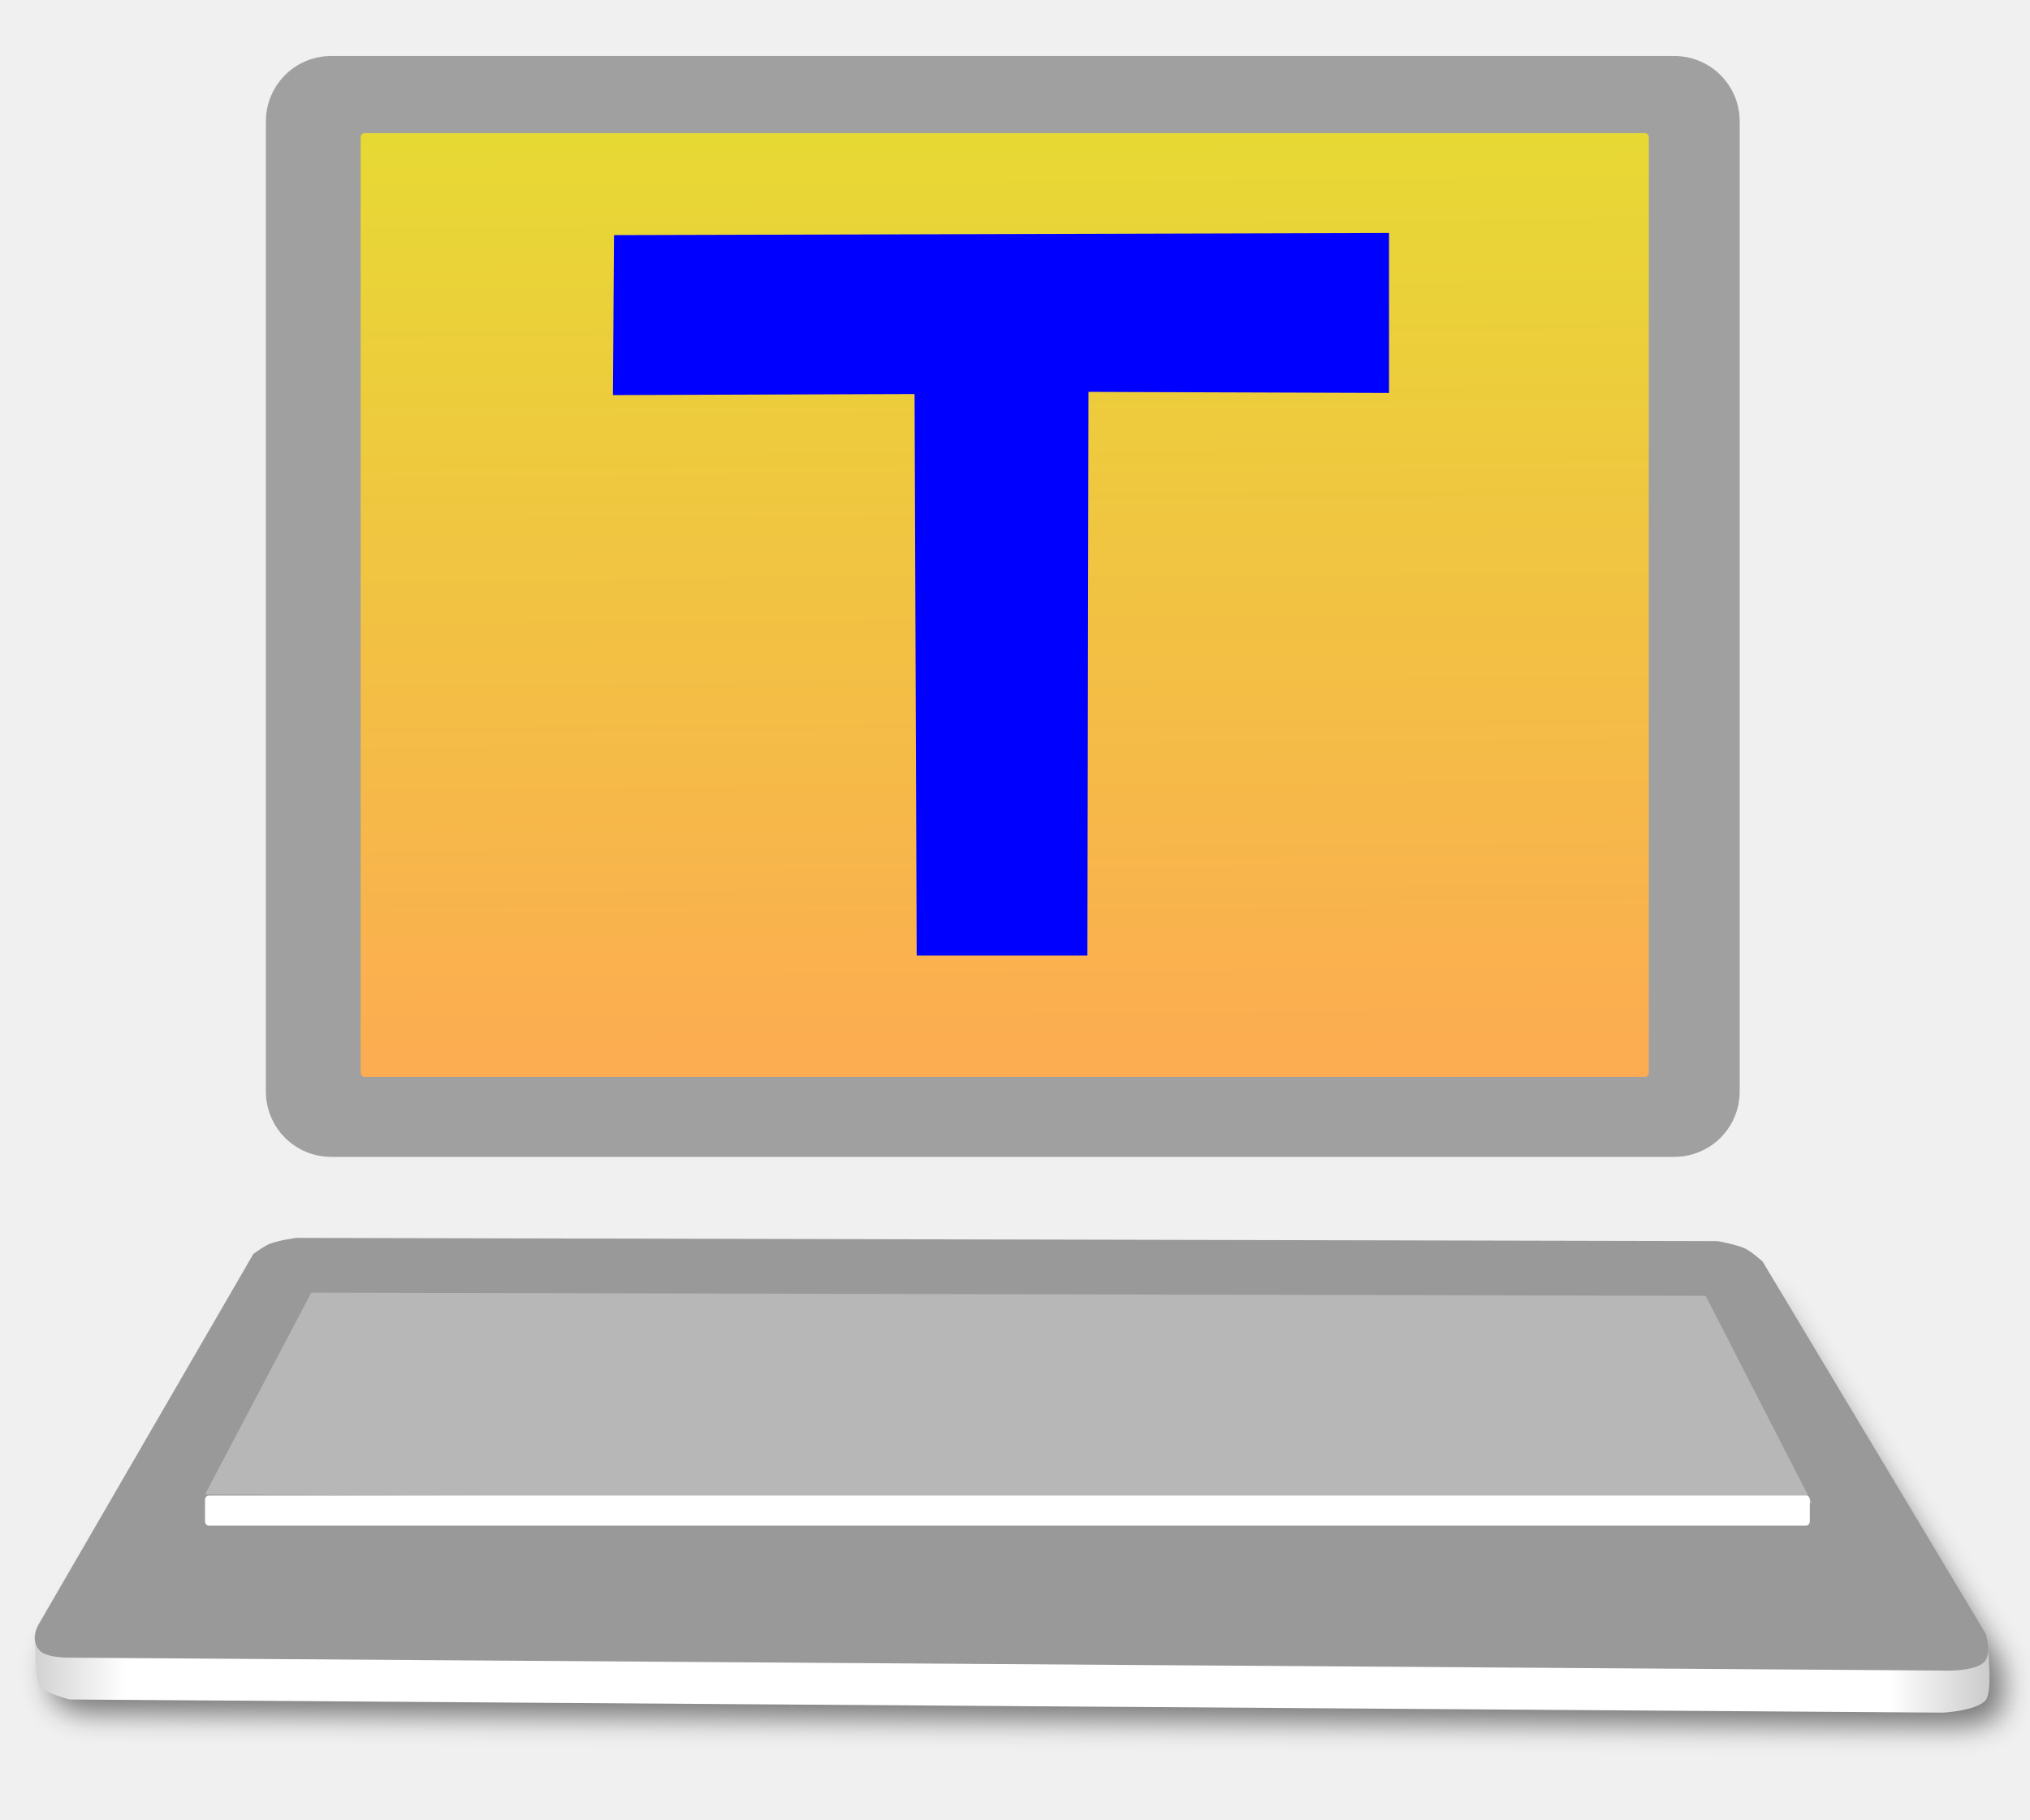
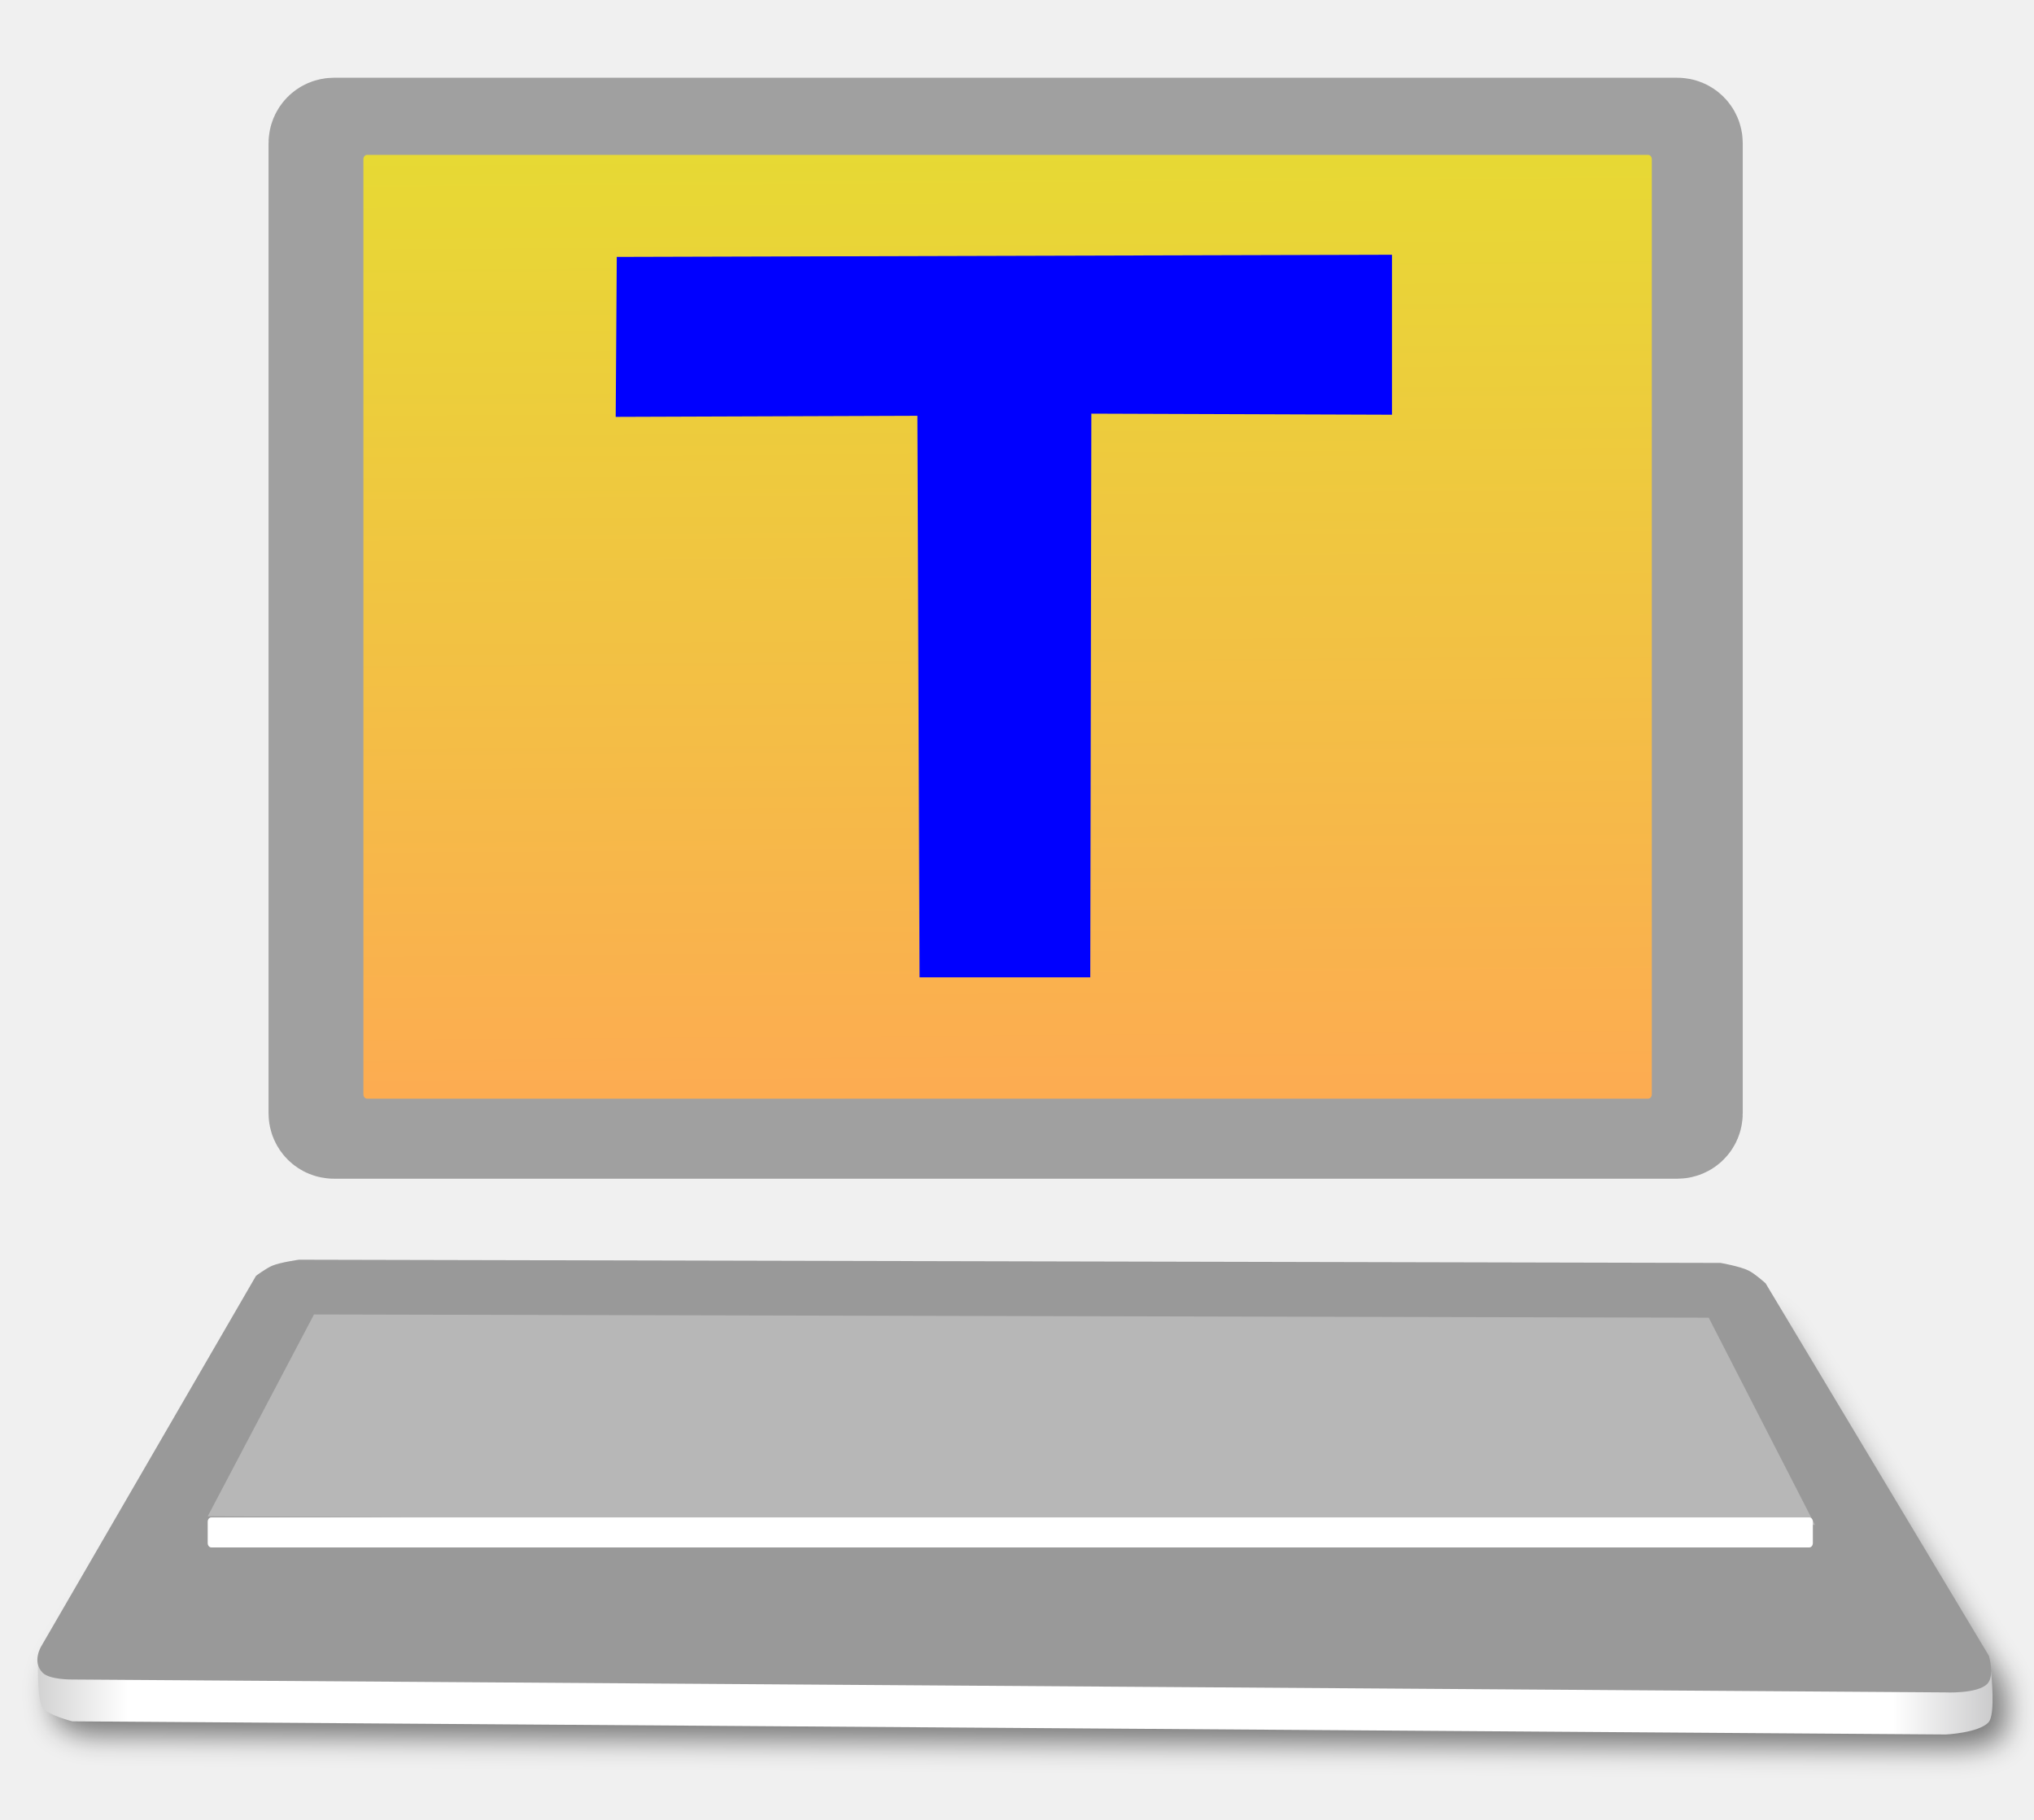
- <svg xmlns="http://www.w3.org/2000/svg" xmlns:xlink="http://www.w3.org/1999/xlink" width="435.24mm" height="390mm" viewBox="0 0 435.24 390" version="1.1" id="svg1" xml:space="preserve">
+ <svg xmlns="http://www.w3.org/2000/svg" xmlns:xlink="http://www.w3.org/1999/xlink" width="218mm" height="195mm" viewBox="109 95 218 195" version="1.1" id="svg1" xml:space="preserve">
  <defs id="defs1">
    <linearGradient id="linearGradient14">
      <stop style="stop-color:#d2d2d2;stop-opacity:1;" offset="0" id="stop14" />
      <stop style="stop-color:#ffffff;stop-opacity:1;" offset="0.046" id="stop16" />
      <stop style="stop-color:#ffffff;stop-opacity:1;" offset="0.948" id="stop17" />
      <stop style="stop-color:#cacacb;stop-opacity:1;" offset="1" id="stop15" />
    </linearGradient>
    <linearGradient id="linearGradient5">
      <stop style="stop-color:#e4df30;stop-opacity:1;" offset="0" id="stop5" />
      <stop style="stop-color:#ffa655;stop-opacity:1;" offset="1" id="stop6" />
    </linearGradient>
-     <linearGradient xlink:href="#linearGradient5" id="linearGradient6" x1="100.998" y1="-35.477" x2="102.839" y2="218.607" gradientUnits="userSpaceOnUse" gradientTransform="translate(112.5802,36.5125)" />
+     <linearGradient xlink:href="#linearGradient5" id="linearGradient6" x1="100.998" y1="-35.477" x2="102.839" y2="218.607" gradientUnits="userSpaceOnUse" gradientTransform="matrix(0.5,0,0,0.5,165.5729,115.5893)" />
    <linearGradient xlink:href="#linearGradient14" id="linearGradient15" x1="7.573" y1="318.916" x2="426.951" y2="318.916" gradientUnits="userSpaceOnUse" gradientTransform="matrix(1,0,0,1.019851,0,-5.410241)" />
-     <filter style="color-interpolation-filters:sRGB;" id="filter7" x="-0.017" y="-0.076" width="1.042" height="1.184">
+     <filter style="color-interpolation-filters:sRGB" id="filter7" x="-0.017" y="-0.076" width="1.042" height="1.184">
      <feFlood result="flood" in="SourceGraphic" flood-opacity="0.498" flood-color="rgb(0,0,0)" id="feFlood6" />
      <feGaussianBlur result="blur" in="SourceGraphic" stdDeviation="3" id="feGaussianBlur6" />
      <feOffset result="offset" in="blur" dx="3" dy="3" id="feOffset6" />
      <feComposite result="comp1" operator="in" in="flood" in2="offset" id="feComposite6" />
      <feComposite result="comp2" operator="over" in="SourceGraphic" in2="comp1" id="feComposite7" />
    </filter>
  </defs>
-   <rect x="70" y="25" rx="1" ry="1" width="290" height="210" stroke="#a0a0a0" stroke-width="26" id="rect1" style="display:inline" />
-   <rect style="display:inline;fill:url(#linearGradient6);stroke:none;stroke-width:6.965;stroke-opacity:1" id="rect3" width="276.178" height="202.301" x="77.33" y="28.538" rx="0.781" ry="0.93" />
+   <rect x="144.283" y="109.833" rx="0.5" ry="0.5" width="145" height="105" stroke="#a0a0a0" stroke-width="13" id="rect1" style="display:inline" />
+   <rect style="display:inline;fill:url(#linearGradient6);stroke:none;stroke-width:3.482;stroke-opacity:1" id="rect3" width="138.089" height="101.15" x="147.948" y="111.602" rx="0.39" ry="0.465" />
  <g id="layer2" style="fill:#0000ff;stroke:none;stroke-opacity:1">
-     <path style="fill:#0000ff;stroke:none;stroke-width:6.965;stroke-opacity:1" d="m 131.645,50.403 -0.23,34.292 64.672,-0.23 0.46,120.368 h 36.594 l 0.23,-120.828 64.442,0.23 V 49.942 Z" id="path2" />
+     <path style="fill:#0000ff;stroke:none;stroke-width:3.482;stroke-opacity:1" d="m 175.105,122.534 -0.115,17.146 32.336,-0.115 0.23,60.184 h 18.297 l 0.115,-60.414 32.221,0.115 v -17.146 z" id="path2" />
  </g>
  <g id="layer3" style="display:inline">
-     <path style="display:inline;fill:url(#linearGradient15);stroke:none;stroke-width:0.404;stroke-dasharray:none;stroke-opacity:1;filter:url(#filter7)" d="M 54.541,276.062 7.59,351.641 c 0,0 -0.228,8.308 0.99,9.794 1.349,1.646 6.375,2.881 6.375,2.881 l 401.61,2.817 c 0,0 7.014,-0.338 9.113,-2.6 1.579,-1.703 0.554,-10.747 0.554,-10.747 l -48.101,-76.08 c 0,0 -2.308,-2.123 -3.687,-2.807 -1.857,-0.922 -5.98,-1.652 -5.98,-1.652 L 63.747,272.541 c 0,0 -3.902,0.55 -5.706,1.302 -1.271,0.53 -3.5,2.219 -3.5,2.219 z" id="path9-2" />
-     <path style="display:inline;fill:#999999;fill-opacity:1;stroke:none;stroke-width:0.4;stroke-dasharray:none;stroke-opacity:1" d="M 54.315,268.814 8.285,348.215 c 0,0 -2.069,3.313 0.3,5.691 1.485,1.49 6.145,1.444 6.145,1.444 l 401.61,2.762 c 0,0 7.014,0.359 9.113,-1.859 1.579,-1.67 0.324,-5.966 0.324,-5.966 l -47.871,-79.862 c 0,0 -2.308,-2.082 -3.687,-2.753 -1.857,-0.904 -5.98,-1.62 -5.98,-1.62 L 63.521,265.361 c 0,0 -3.902,0.539 -5.706,1.277 -1.271,0.52 -3.5,2.175 -3.5,2.175 z" id="path9" />
-     <path style="display:inline;fill:#b7b7b7;fill-opacity:1;stroke:none;stroke-width:0.4;stroke-dasharray:none;stroke-opacity:1" d="M 66.743,277.099 43.958,320.367 388.491,322.208 365.706,277.789 Z" id="path10" />
-     <rect style="display:inline;fill:#ffffff;fill-opacity:1;stroke:none;stroke-width:0.4;stroke-dasharray:none;stroke-opacity:1" id="rect10" width="344.072" height="6.444" x="43.958" y="320.597" rx="0.781" ry="0.93" />
+     <path style="display:inline;fill:url(#linearGradient15);stroke:none;stroke-width:0.404;stroke-dasharray:none;stroke-opacity:1;filter:url(#filter7)" d="M 54.541,276.062 7.59,351.641 c 0,0 -0.228,8.308 0.99,9.794 1.349,1.646 6.375,2.881 6.375,2.881 l 401.61,2.817 c 0,0 7.014,-0.338 9.113,-2.6 1.579,-1.703 0.554,-10.747 0.554,-10.747 l -48.101,-76.08 c 0,0 -2.308,-2.123 -3.687,-2.807 -1.857,-0.922 -5.98,-1.652 -5.98,-1.652 L 63.747,272.541 c 0,0 -3.902,0.55 -5.706,1.302 -1.271,0.53 -3.5,2.219 -3.5,2.219 z" id="path9-2" transform="matrix(0.5,0,0,0.5,109.2828,97.33302)" />
+     <path style="display:inline;fill:#999999;fill-opacity:1;stroke:none;stroke-width:0.2;stroke-dasharray:none;stroke-opacity:1" d="m 136.44,231.74 -23.015,39.701 c 0,0 -1.035,1.656 0.15,2.845 0.742,0.745 3.072,0.722 3.072,0.722 l 200.805,1.381 c 0,0 3.507,0.18 4.556,-0.93 0.79,-0.835 0.162,-2.983 0.162,-2.983 l -23.935,-39.931 c 0,0 -1.154,-1.041 -1.843,-1.376 -0.928,-0.452 -2.99,-0.81 -2.99,-0.81 l -152.358,-0.345 c 0,0 -1.951,0.27 -2.853,0.638 -0.636,0.26 -1.75,1.088 -1.75,1.088 z" id="path9" />
+     <path style="display:inline;fill:#b7b7b7;fill-opacity:1;stroke:none;stroke-width:0.2;stroke-dasharray:none;stroke-opacity:1" d="m 142.654,235.883 -11.392,21.634 172.266,0.921 -11.392,-22.209 z" id="path10" />
+     <rect style="display:inline;fill:#ffffff;fill-opacity:1;stroke:none;stroke-width:0.2;stroke-dasharray:none;stroke-opacity:1" id="rect10" width="172.036" height="3.222" x="131.262" y="257.632" rx="0.39" ry="0.465" />
  </g>
</svg>
